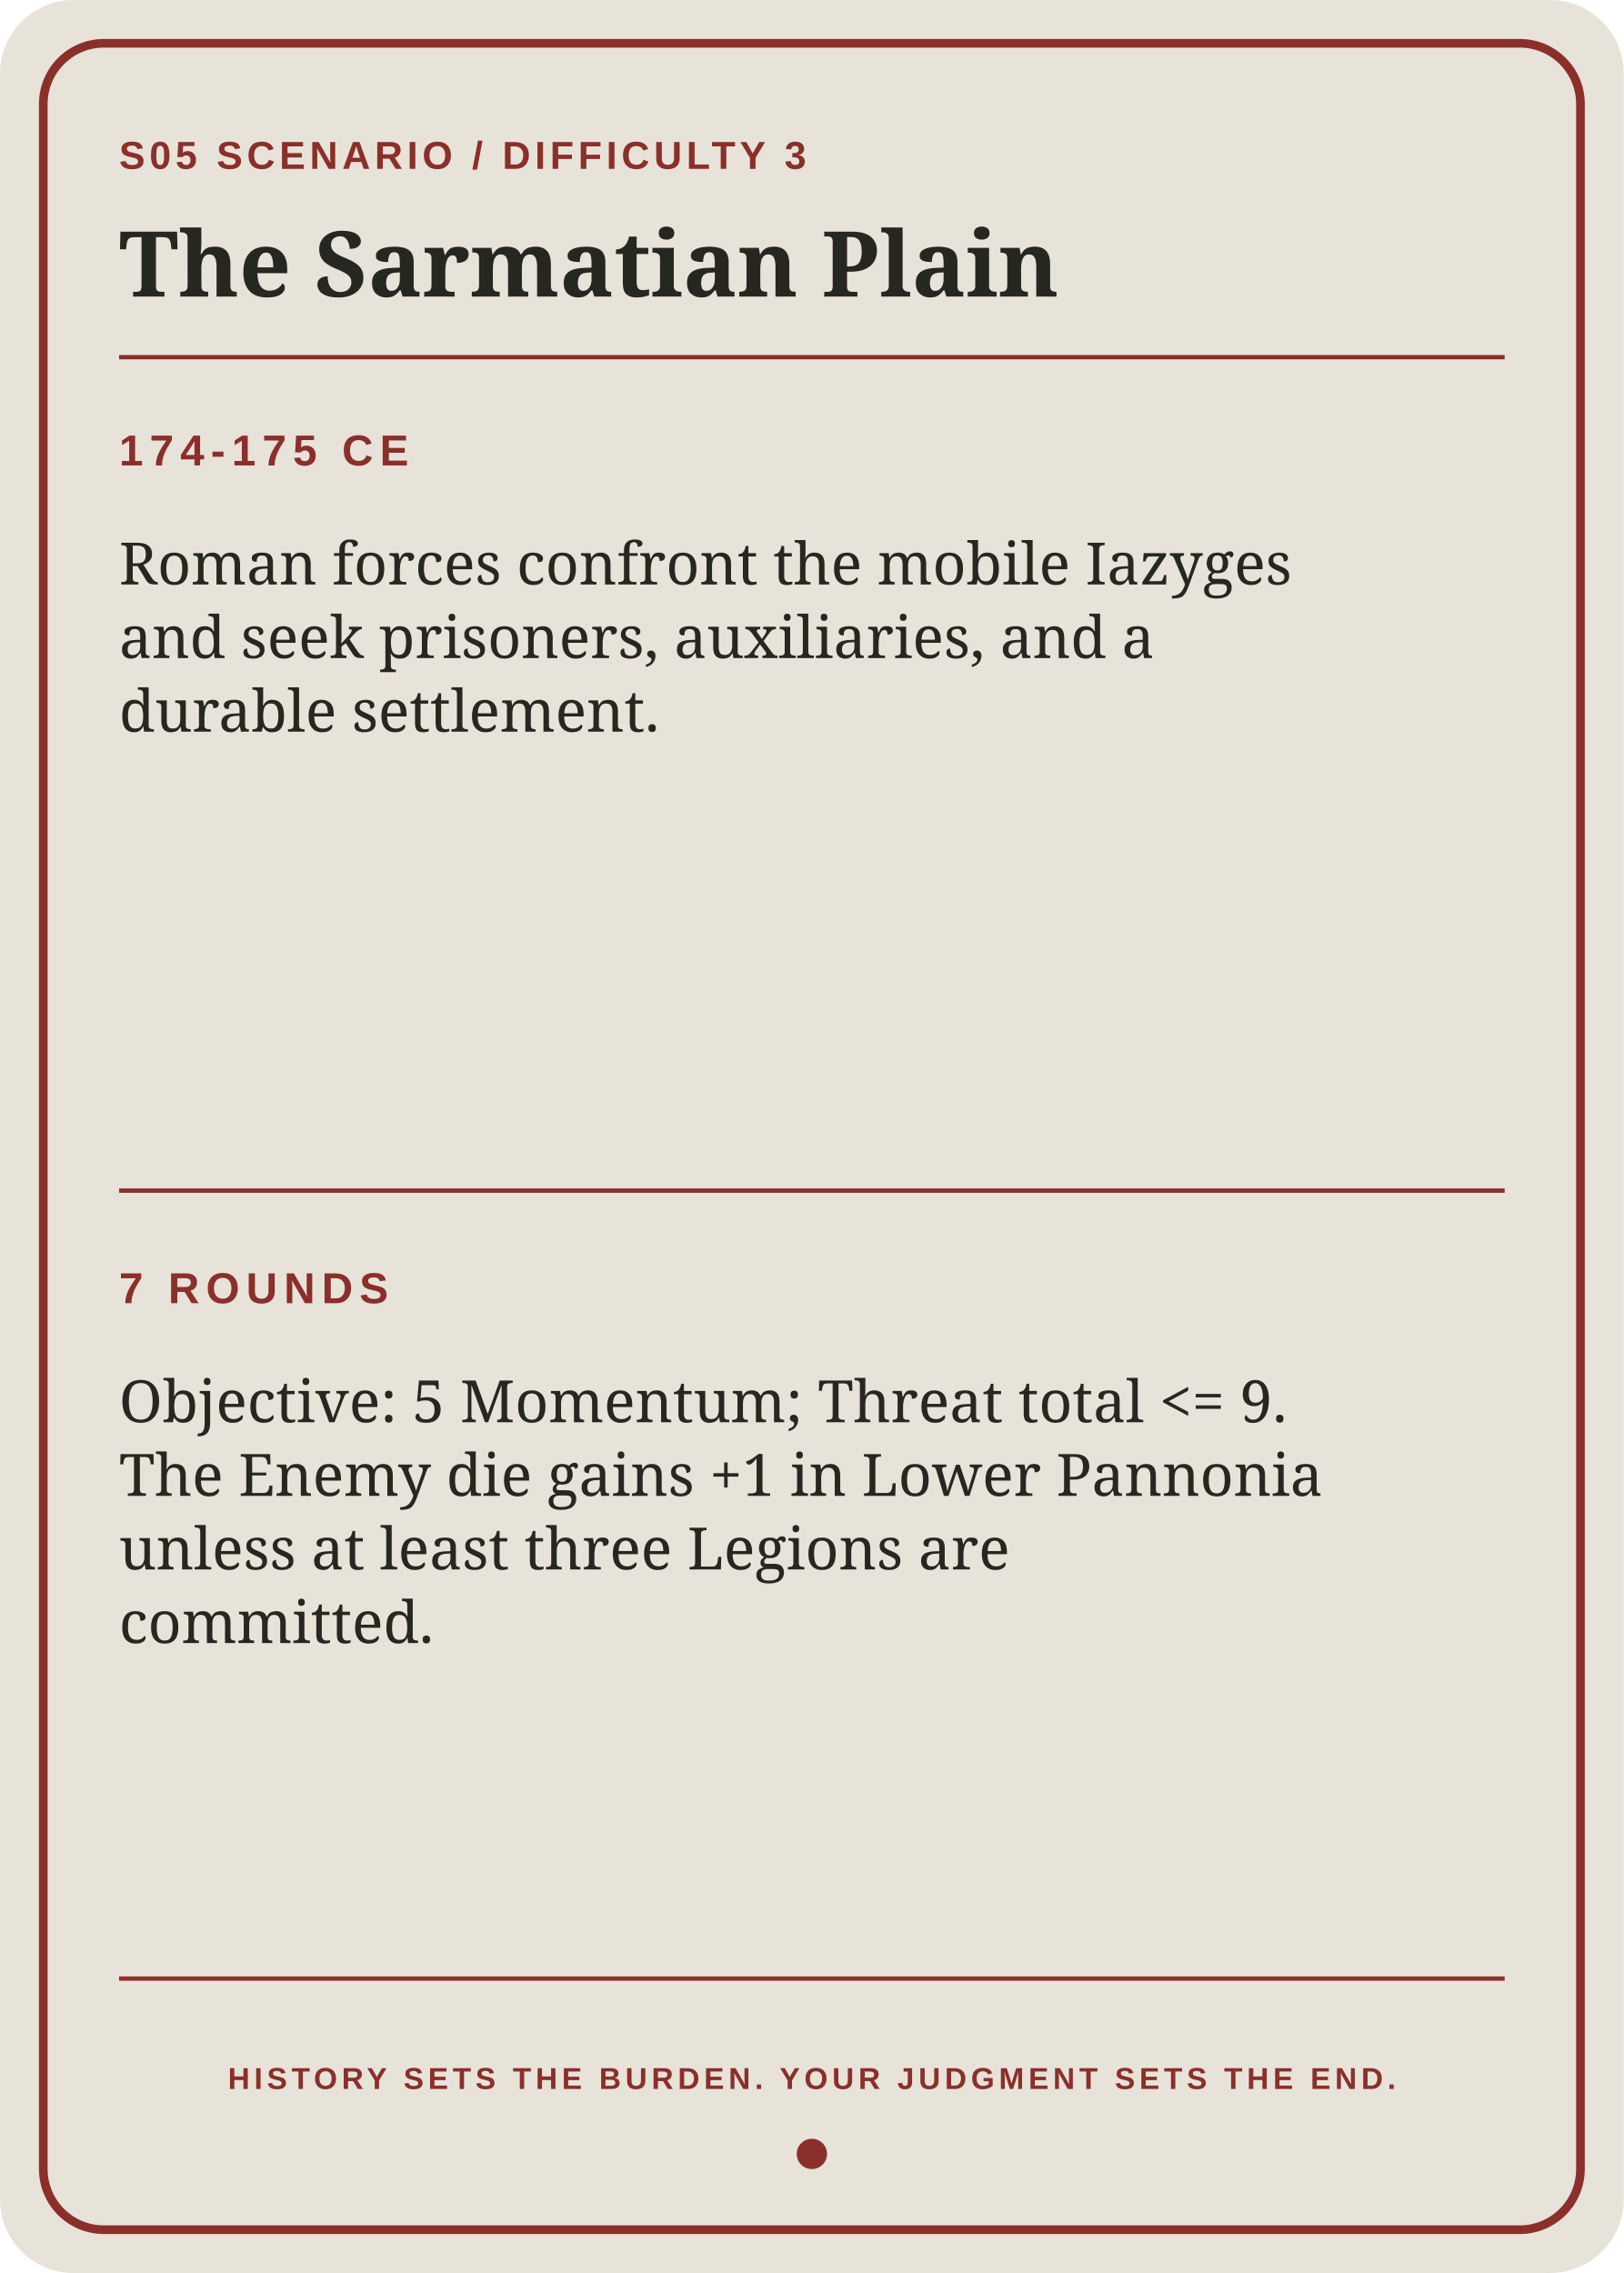
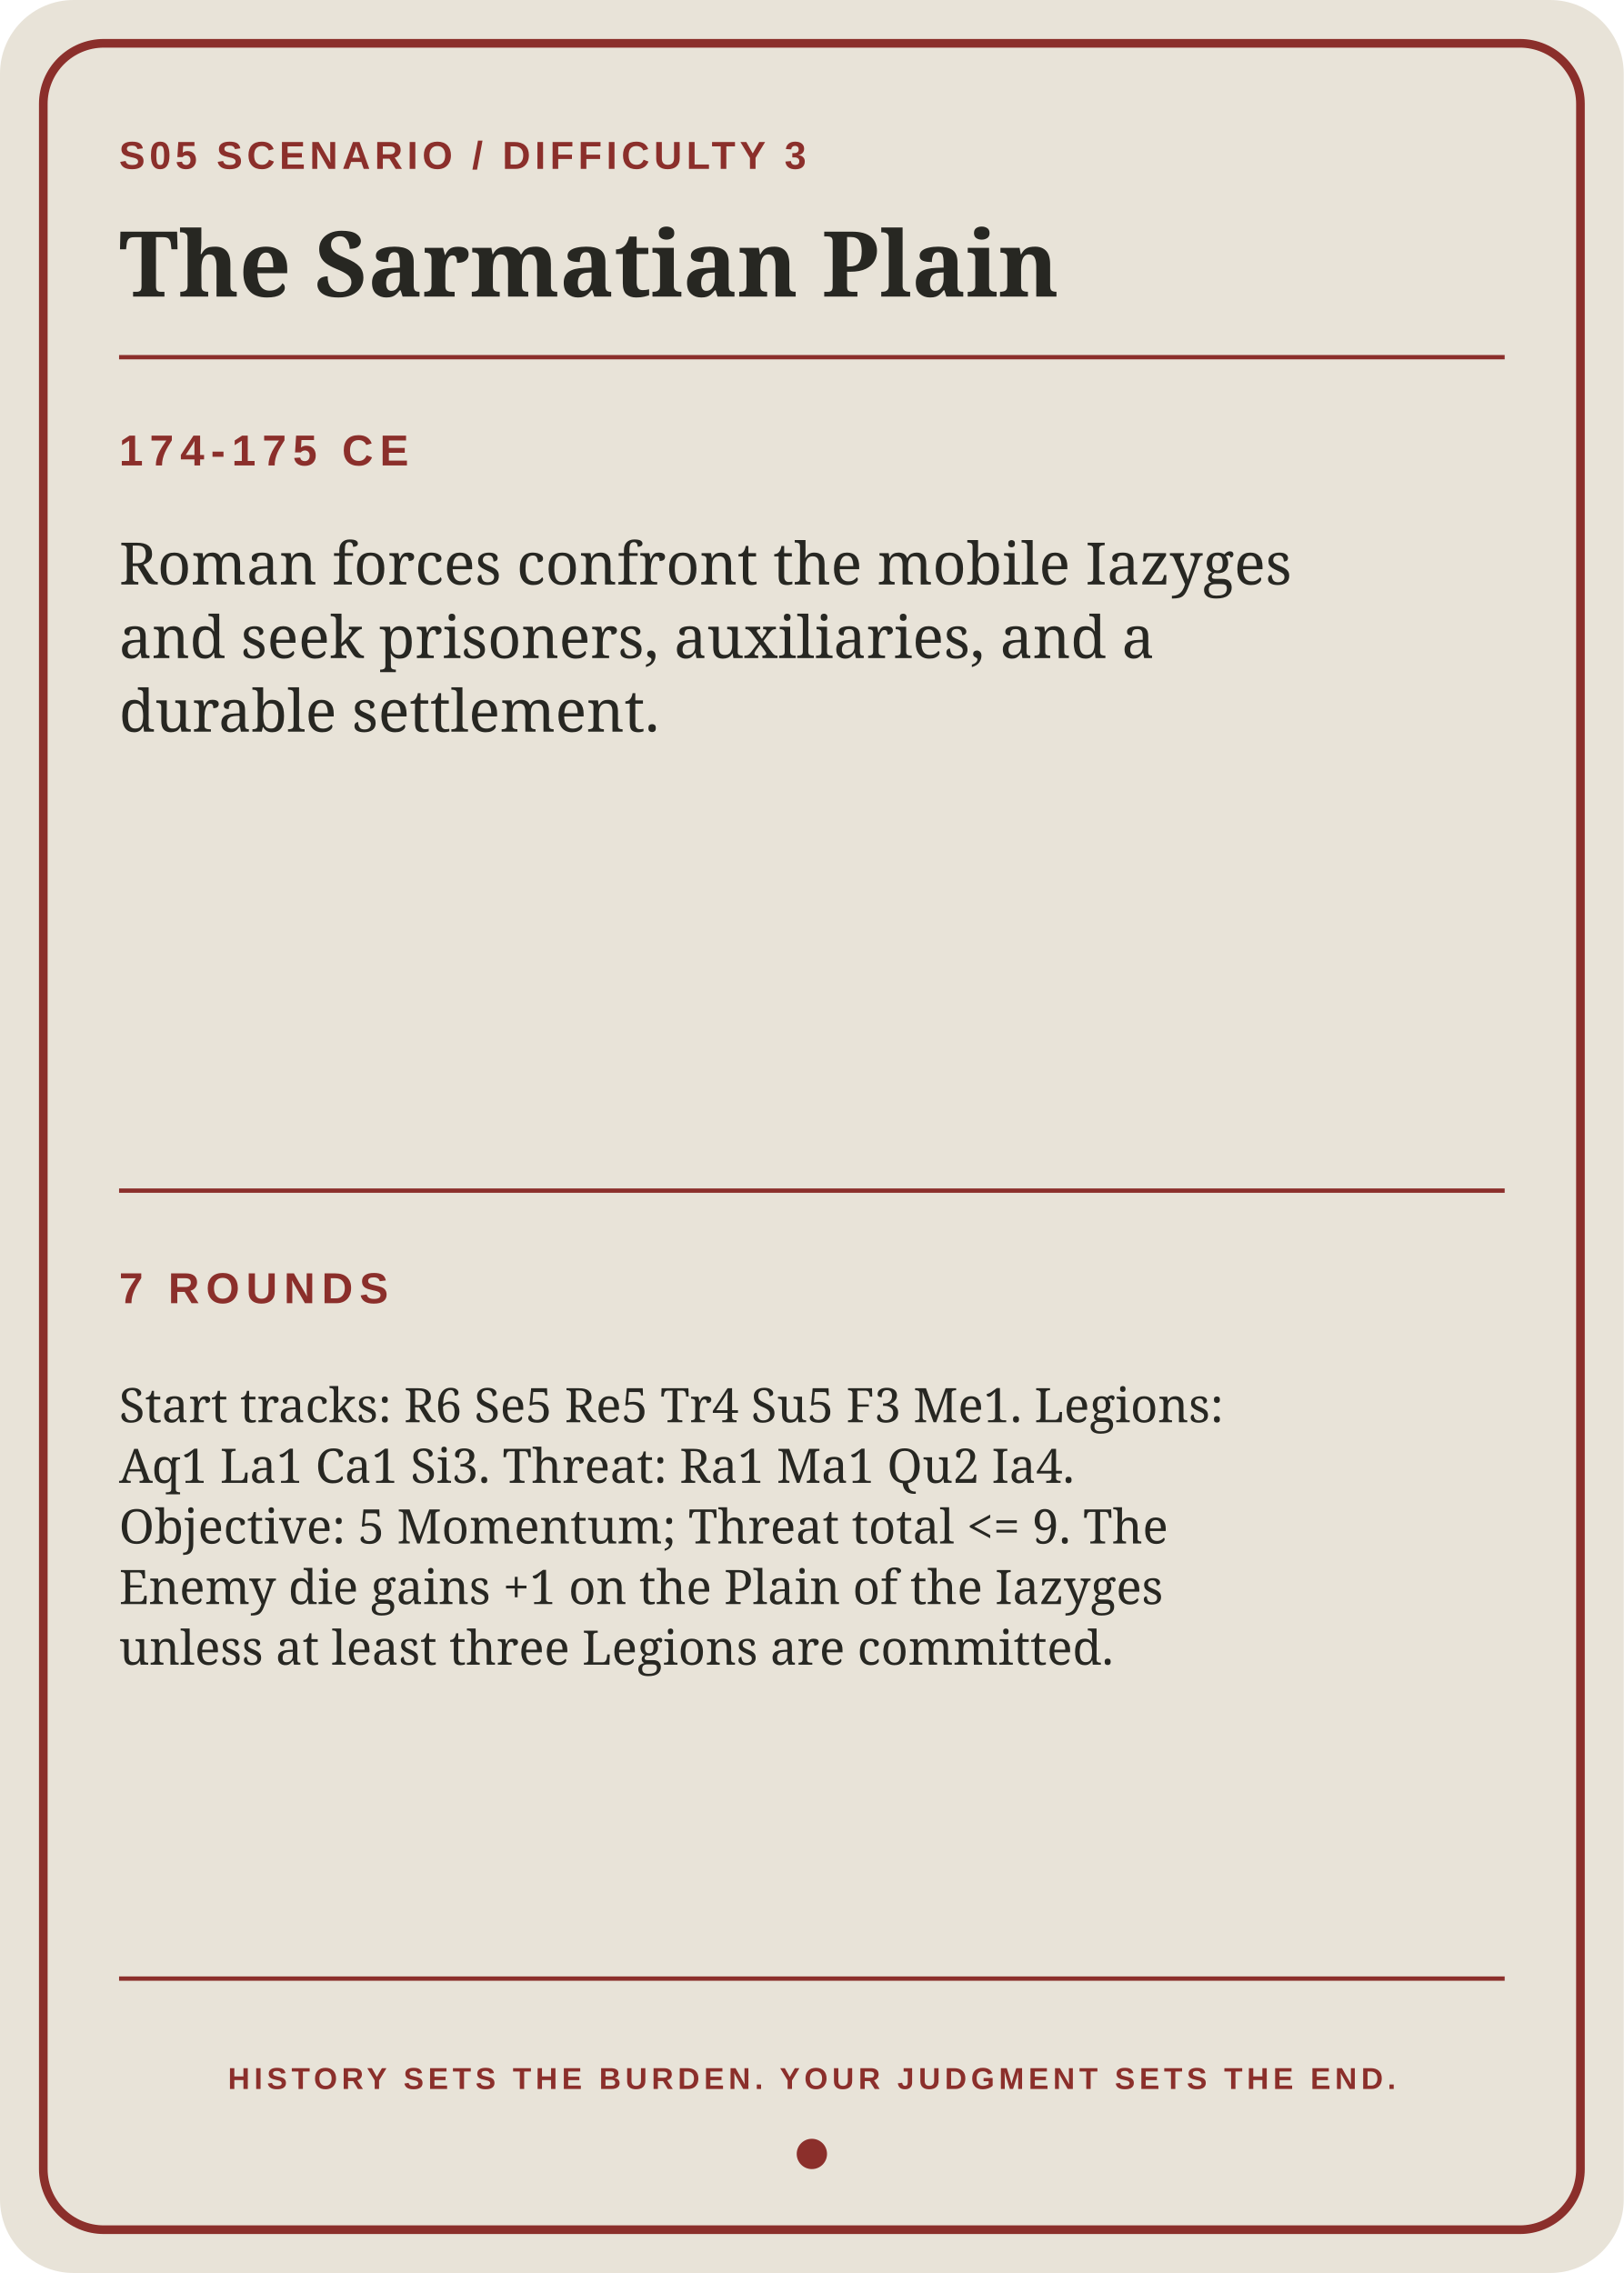
<svg xmlns="http://www.w3.org/2000/svg" width="2.5in" height="3.5in" viewBox="0 0 750 1050">
  <rect width="750" height="1050" rx="34" fill="#e8e3d8" />
  <rect x="20" y="20" width="710" height="1010" rx="28" fill="none" stroke="#8b2f2b" stroke-width="4" />
  <path d="M55 165H695M55 550H695M55 914H695" stroke="#8b2f2b" stroke-width="2" />
  <text x="55" y="78" fill="#8b2f2b" font-family="Arial,sans-serif" font-size="18" font-weight="bold" letter-spacing="2">S05  SCENARIO / DIFFICULTY 3</text>
  <text x="55" y="137" fill="#272722" font-family="Georgia,serif" font-size="42" font-weight="bold">The Sarmatian Plain</text>
  <text x="55" y="215" fill="#8b2f2b" font-family="Arial,sans-serif" font-size="20" font-weight="bold" letter-spacing="3">174-175 CE</text>
  <text x="55" y="270" fill="#272722" font-family="Georgia,serif" font-size="27">
    <tspan x="55" dy="0">Roman forces confront the mobile Iazyges</tspan>
    <tspan x="55" dy="34">and seek prisoners, auxiliaries, and a</tspan>
    <tspan x="55" dy="34">durable settlement.</tspan>
  </text>
  <text x="55" y="602" fill="#8b2f2b" font-family="Arial,sans-serif" font-size="20" font-weight="bold" letter-spacing="3">7 ROUNDS</text>
-   <text x="55" y="657" fill="#272722" font-family="Georgia,serif" font-size="27">
-     <tspan x="55" dy="0">Objective: 5 Momentum; Threat total &lt;= 9.</tspan>
-     <tspan x="55" dy="34">The Enemy die gains +1 in Lower Pannonia</tspan>
-     <tspan x="55" dy="34">unless at least three Legions are</tspan>
-     <tspan x="55" dy="34">committed.</tspan>
+   <text x="55" y="657" fill="#272722" font-family="Georgia,serif" font-size="22">
+     <tspan x="55" dy="0">Start tracks: R6 Se5 Re5 Tr4 Su5 F3 Me1. Legions:</tspan>
+     <tspan x="55" dy="28">Aq1 La1 Ca1 Si3. Threat: Ra1 Ma1 Qu2 Ia4.</tspan>
+     <tspan x="55" dy="28">Objective: 5 Momentum; Threat total &lt;= 9. The</tspan>
+     <tspan x="55" dy="28">Enemy die gains +1 on the Plain of the Iazyges</tspan>
+     <tspan x="55" dy="28">unless at least three Legions are committed.</tspan>
  </text>
  <text x="375" y="965" text-anchor="middle" fill="#8b2f2b" font-family="Arial,sans-serif" font-size="14" font-weight="bold" letter-spacing="2">HISTORY SETS THE BURDEN. YOUR JUDGMENT SETS THE END.</text>
  <circle cx="375" cy="995" r="7" fill="#8b2f2b" />
</svg>
